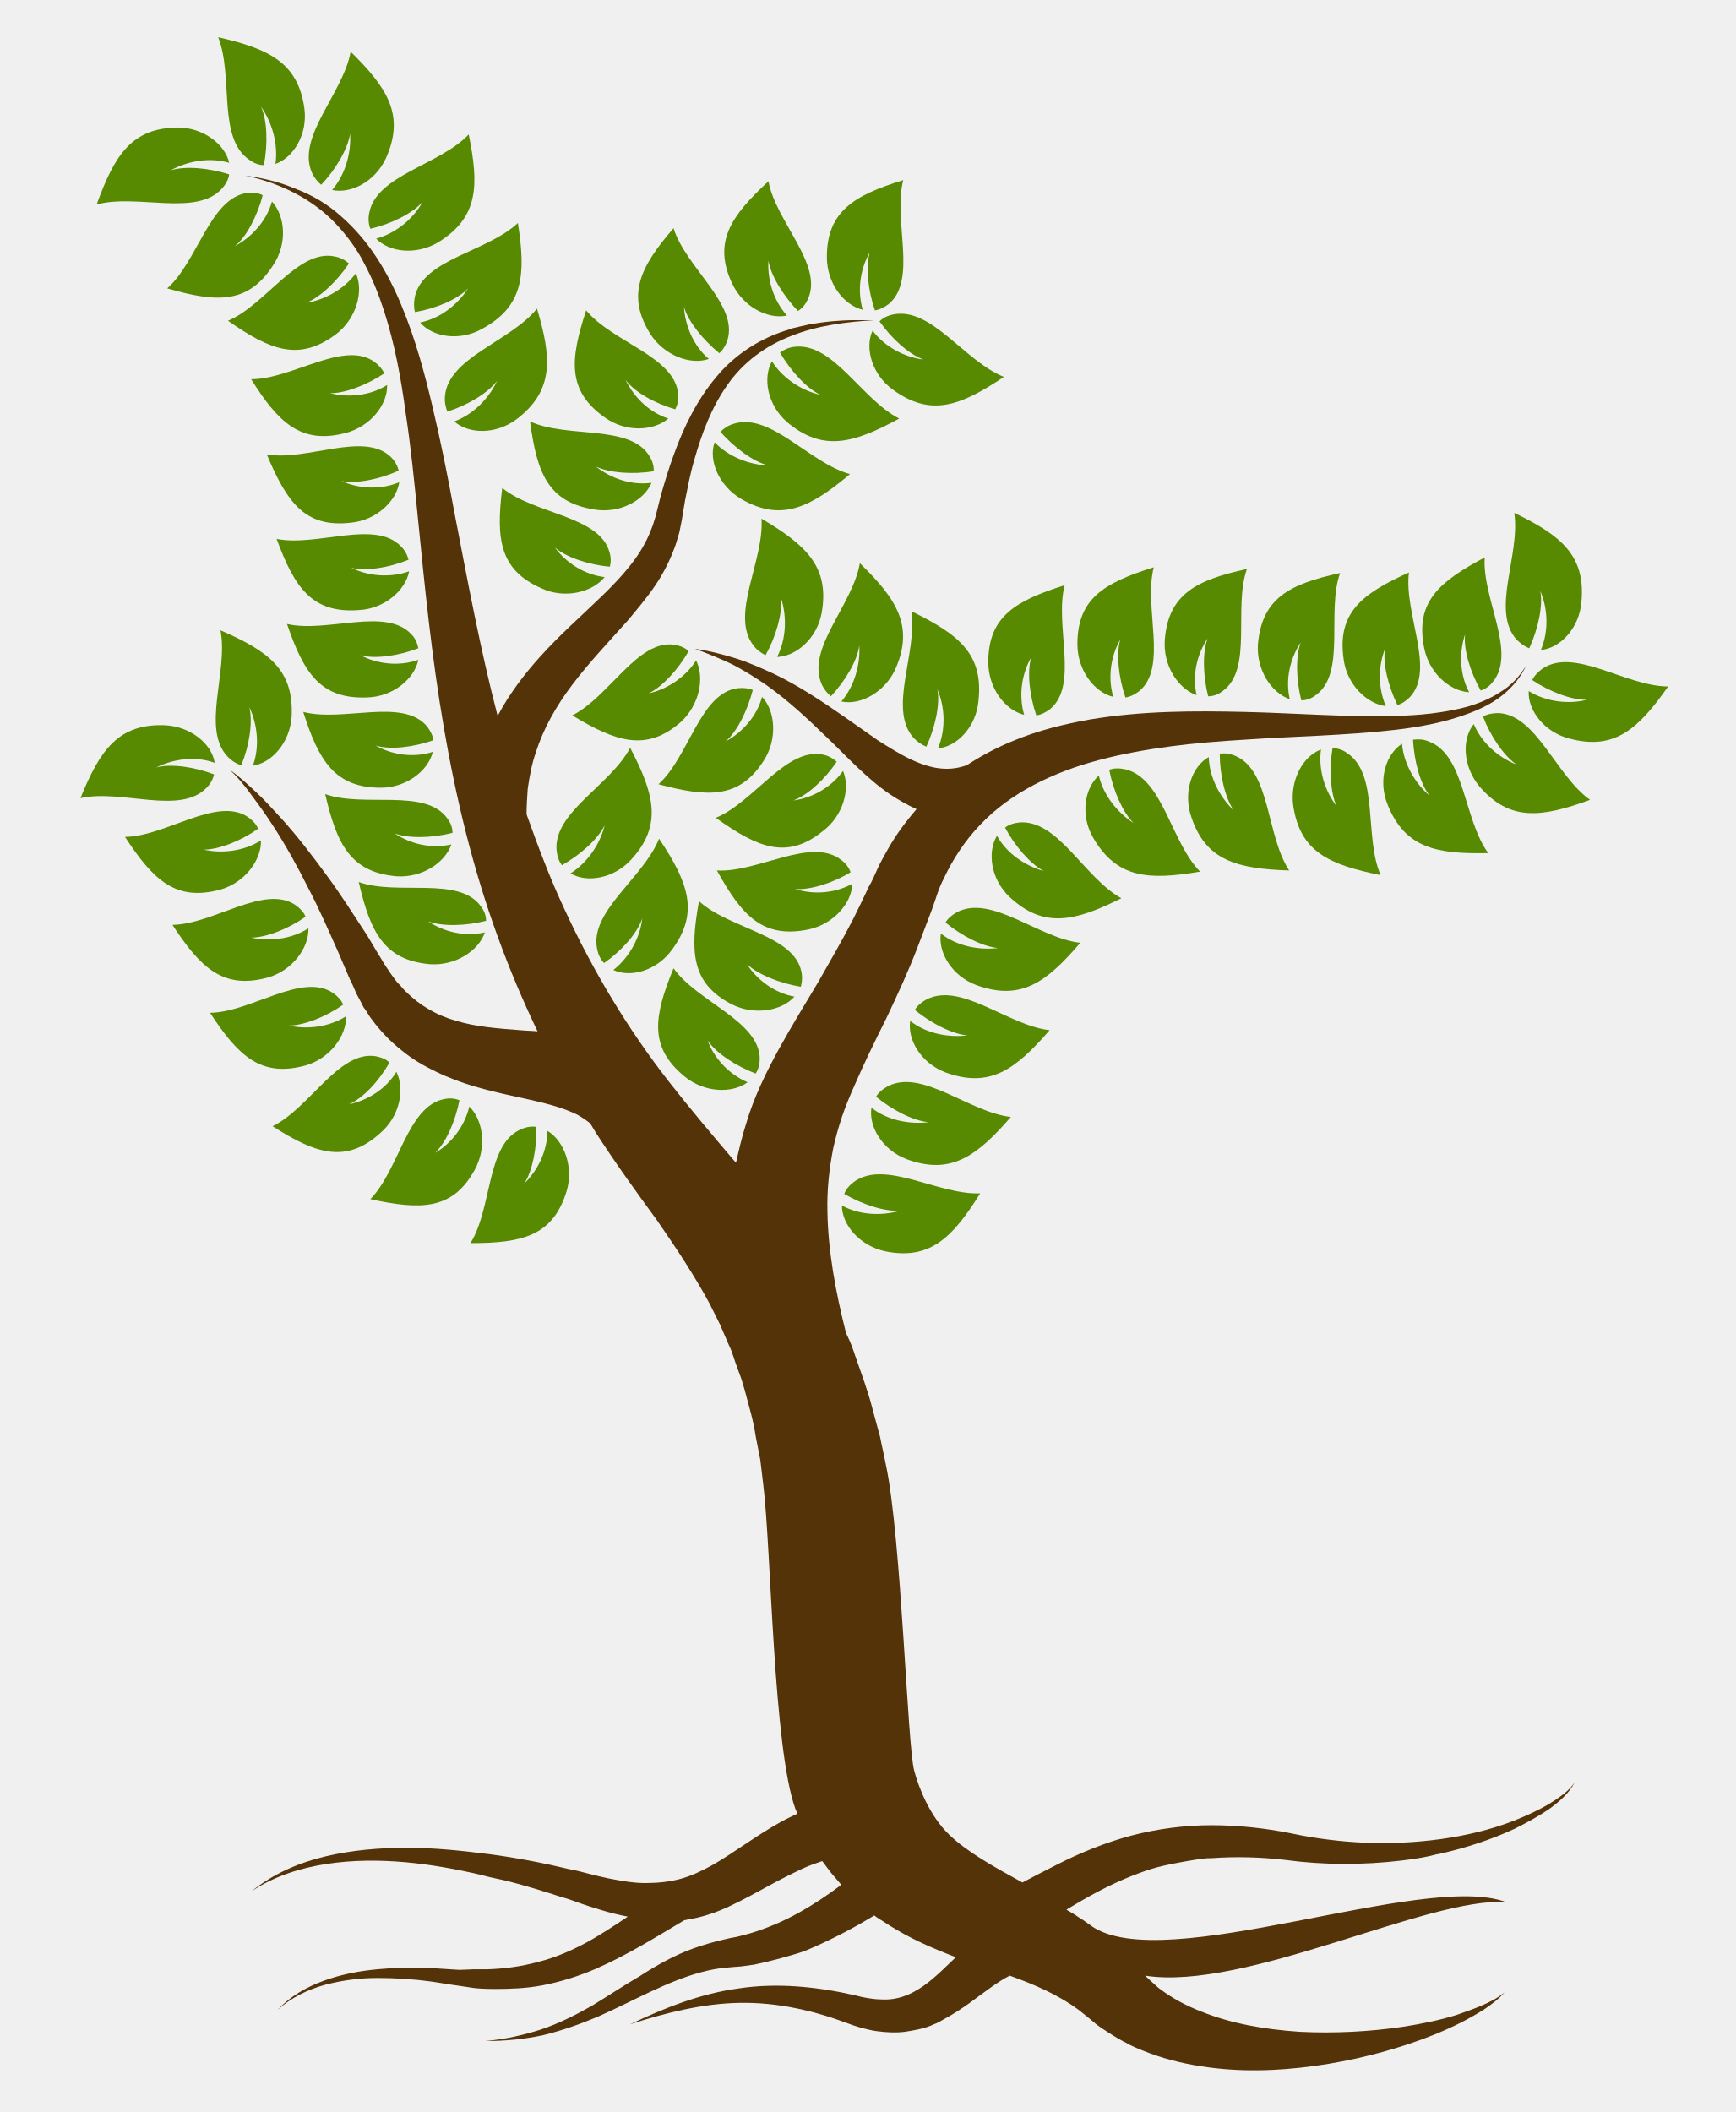
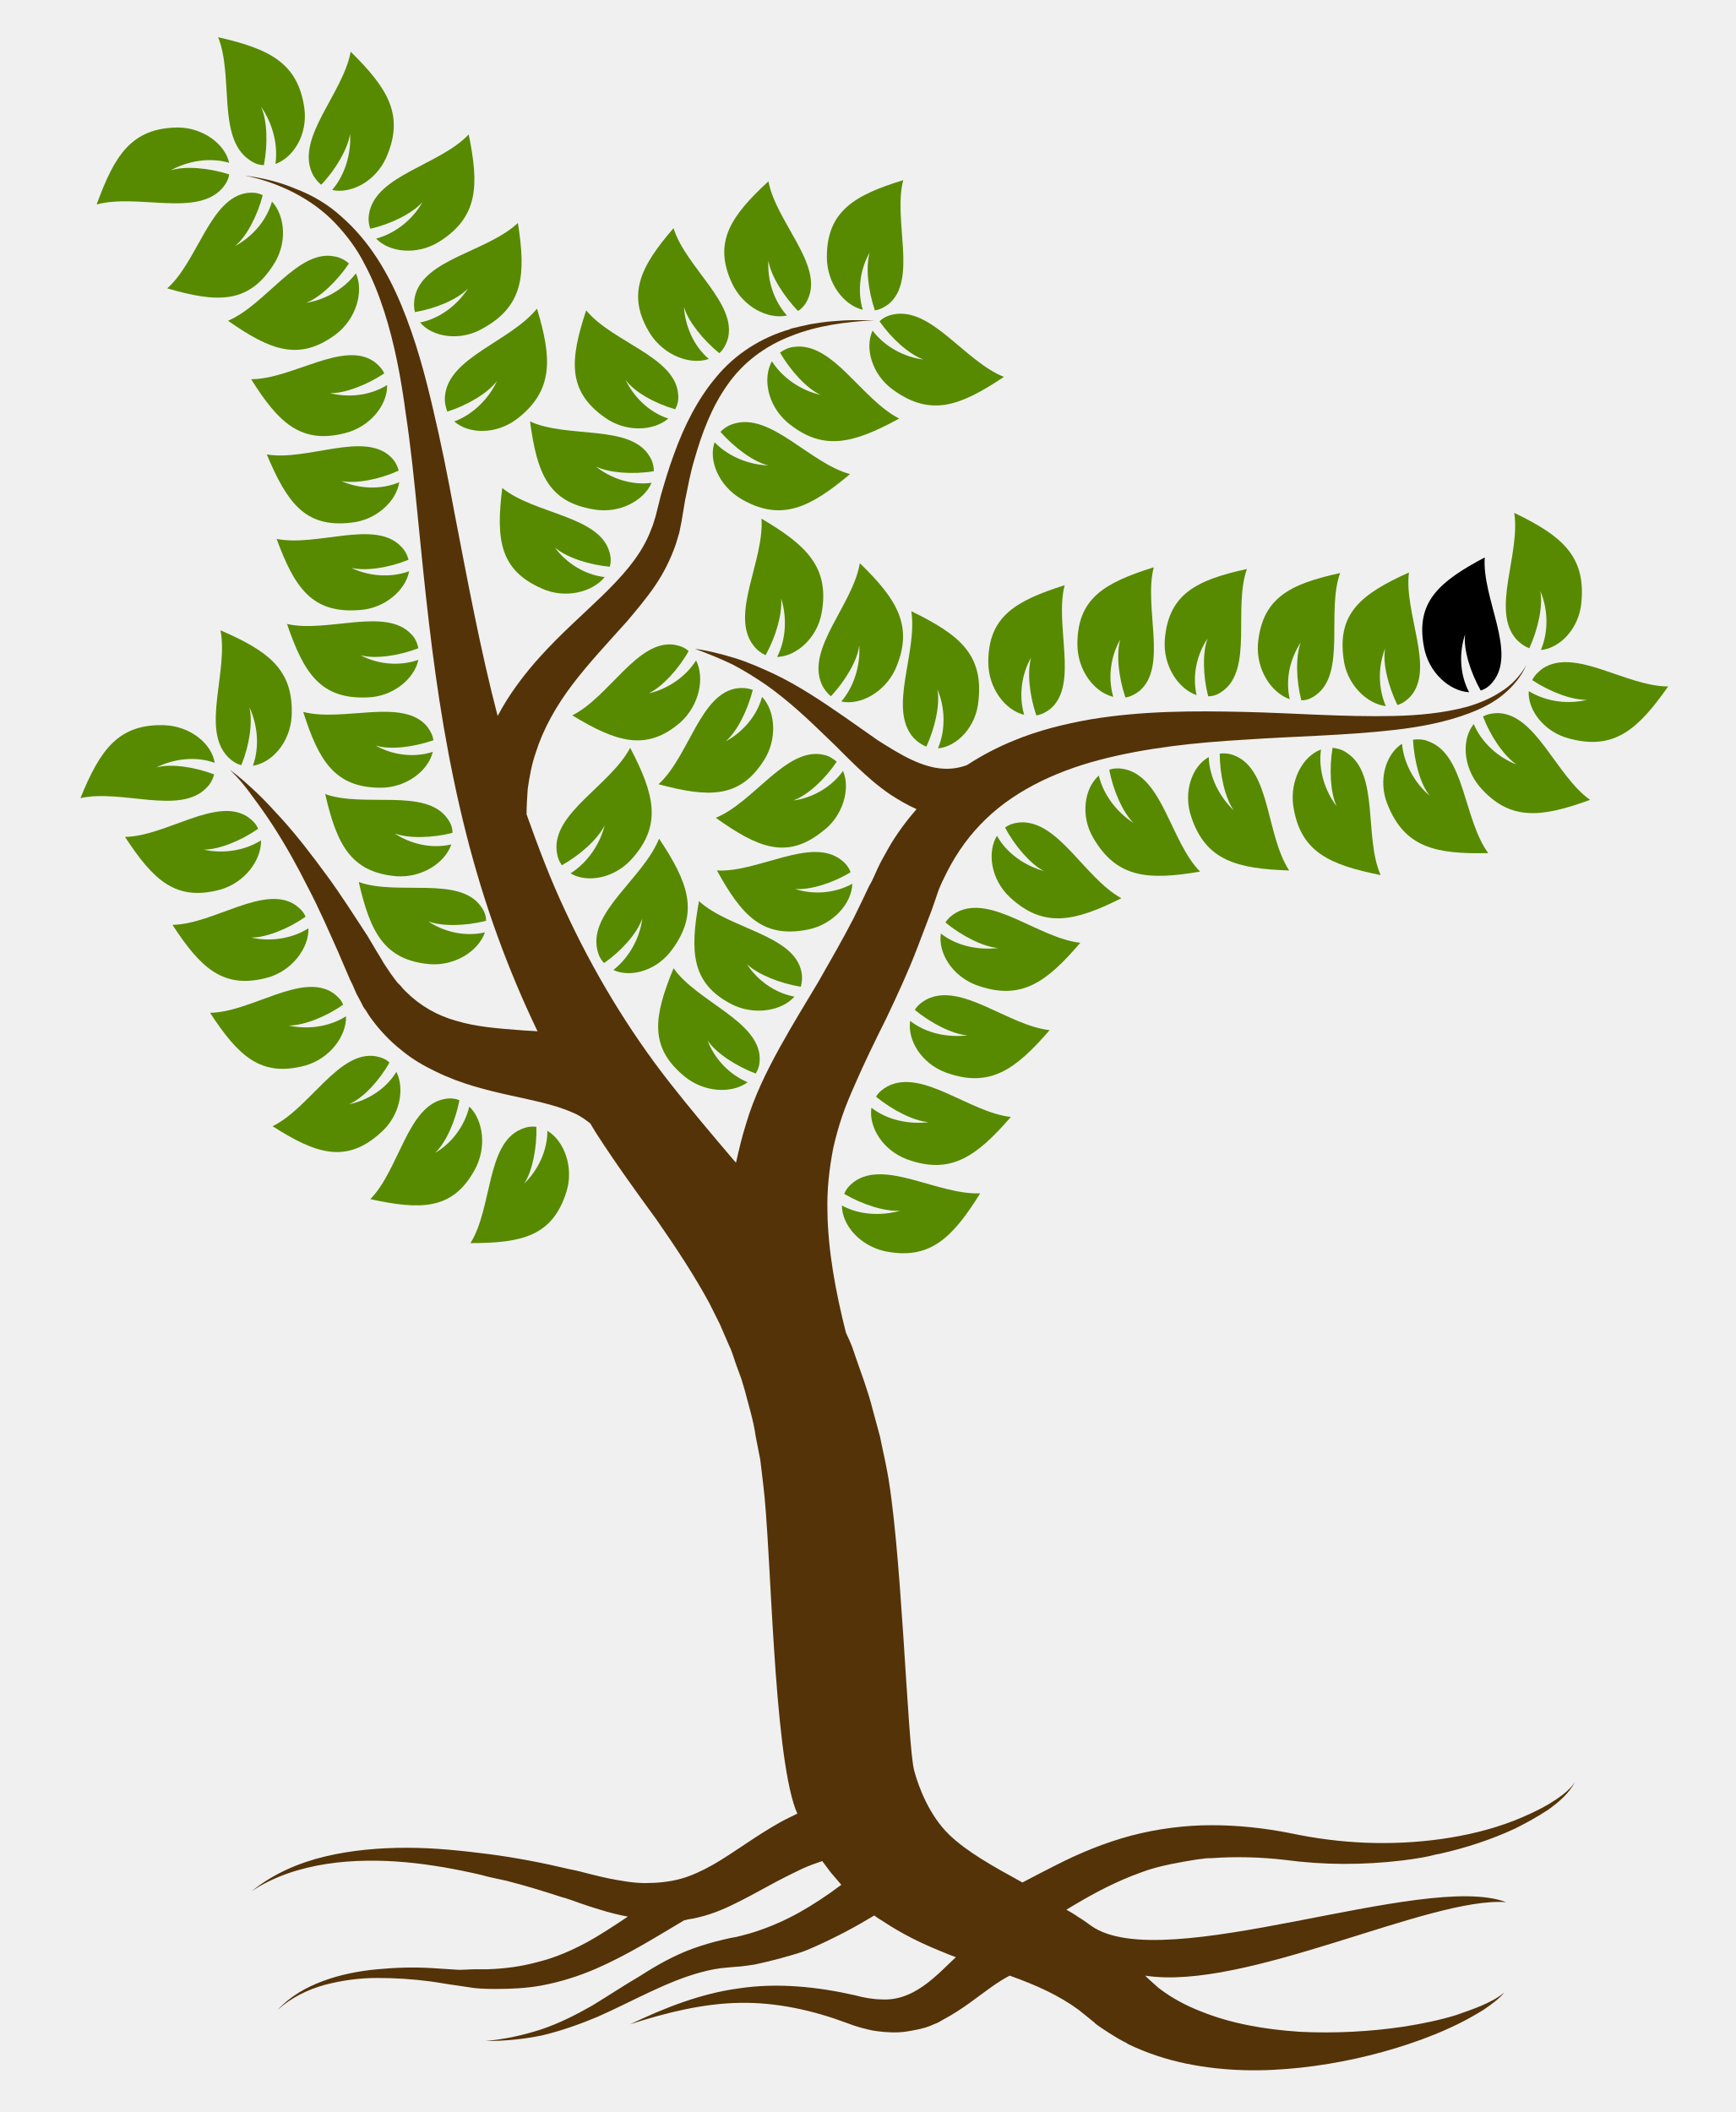
<svg xmlns="http://www.w3.org/2000/svg" id="master-artboard" viewBox="0 0 300 365" version="1.1" x="0px" y="0px" style="enable-background:new 0 0 336 235.2;" width="300px" height="365px">
  <rect id="ee-background" x="0" y="0" width="300" height="365" style="fill: white; fill-opacity: 0; pointer-events: none;" />
  <g transform="matrix(1, 0, 0, 1, -171.5942, -549.5652)">
-     <g>
+     <g id="L60">
      <path class="st1" d="M341,755.8c-7.3,0.3-16.4-5.9-21.8-2c-0.8,0.6-1.4,1.3-1.7,2.1c3.1,1.8,7,3.1,9.7,2.9     c-3.2,0.9-7,0.8-10.1-0.9c0,3.3,3,6.9,7.4,7.9C332.3,767.4,336.2,763.5,341,755.8z" style="fill: rgb(87, 138, 0);" />
    </g>
-     <g>
+     <g id="L59">
      <path class="st1" d="M346.3,742.6c-7.2-0.8-15.3-8.4-21.3-5.3c-0.9,0.5-1.6,1.1-2,1.8c2.8,2.3,6.5,4.2,9.1,4.4     c-3.3,0.4-7.1-0.3-9.9-2.5c-0.5,3.3,1.9,7.3,6.1,8.9C335.9,752.7,340.4,749.4,346.3,742.6z" style="fill: rgb(87, 138, 0);" />
    </g>
-     <g>
+     <g id="L58">
      <path class="st1" d="M353,727.6c-7.2-0.8-15.3-8.4-21.3-5.3c-0.9,0.5-1.6,1.1-2,1.8c2.8,2.3,6.5,4.2,9.1,4.4     c-3.3,0.4-7.1-0.3-9.9-2.5c-0.5,3.3,1.9,7.3,6.1,8.9C342.7,737.7,347.1,734.4,353,727.6z" style="fill: rgb(87, 138, 0);" />
    </g>
-     <g>
+     <g id="L57">
      <path class="st1" d="M285.5,694.5c-2.7,6.8-12.1,12.6-10.7,19.1c0.2,1,0.6,1.8,1.2,2.4c3-2.1,5.7-5.1,6.6-7.7     c-0.4,3.3-2.2,6.7-5,8.9c3,1.4,7.6,0.1,10.2-3.6C292.5,707.2,290.5,702,285.5,694.5z" style="fill: rgb(87, 138, 0);" />
    </g>
-     <g>
+     <g id="L56">
      <path class="st1" d="M280.5,678.8c-3.4,6.5-13.4,11.2-12.7,17.8c0.1,1,0.4,1.8,0.9,2.5c3.2-1.8,6.2-4.5,7.4-6.9     c-0.8,3.2-2.9,6.4-5.9,8.3c2.8,1.7,7.5,0.9,10.5-2.4C286.1,692.2,284.7,686.8,280.5,678.8z" style="fill: rgb(87, 138, 0);" />
    </g>
-     <g>
+     <g id="L55">
      <path class="st1" d="M209.7,658.5c1.4,7.1-3.4,17.1,1.3,21.9c0.7,0.7,1.5,1.2,2.3,1.4c1.4-3.4,2-7.4,1.4-10     c1.4,3,1.8,6.8,0.6,10.1c3.3-0.5,6.4-4,6.7-8.5C222.4,665.3,218,662.1,209.7,658.5z" style="fill: rgb(87, 138, 0);" />
    </g>
-     <g>
+     <g id="L54">
      <path class="st1" d="M185.5,687.5c7.1-1.6,17.2,3,21.8-1.8c0.7-0.7,1.1-1.5,1.3-2.3c-3.4-1.3-7.5-1.9-10-1.2     c3-1.5,6.8-2,10.1-0.8c-0.5-3.3-4.2-6.3-8.6-6.5C192.1,674.6,188.9,679.1,185.5,687.5z" style="fill: rgb(87, 138, 0);" />
    </g>
-     <g>
+     <g id="L53">
      <path class="st1" d="M358.3,712.5c-7.2-0.8-15.3-8.4-21.3-5.3c-0.9,0.5-1.6,1.1-2,1.8c2.8,2.3,6.5,4.2,9.1,4.4     c-3.3,0.4-7.1-0.3-9.9-2.5c-0.5,3.3,1.9,7.3,6.1,8.9C348,722.6,352.4,719.4,358.3,712.5z" style="fill: rgb(87, 138, 0);" />
    </g>
-     <g>
+     <g id="L52">
      <path class="st1" d="M365.4,704.8c-6.4-3.5-10.9-13.6-17.6-13.1c-1,0.1-1.9,0.4-2.5,0.9c1.7,3.2,4.4,6.3,6.7,7.5     c-3.2-0.9-6.4-3-8.1-6.1c-1.7,2.8-1.1,7.5,2.2,10.6C352,710.1,357.4,708.8,365.4,704.8z" style="fill: rgb(87, 138, 0);" />
    </g>
-     <g>
+     <g id="L51">
      <path class="st1" d="M379,700.2c-5.1-5.2-6.4-16.2-13-17.7c-1-0.2-1.9-0.2-2.7,0.1c0.7,3.6,2.3,7.3,4.2,9.2     c-2.8-1.8-5.2-4.8-6-8.2c-2.5,2.2-3.2,6.9-1,10.7C364.6,701.4,370.1,701.7,379,700.2z" style="fill: rgb(87, 138, 0);" />
    </g>
-     <g>
+     <g id="L50">
      <path class="st1" d="M394.4,700c-4-6.1-3.2-17.2-9.3-19.8c-0.9-0.4-1.8-0.5-2.7-0.4c0,3.6,0.9,7.6,2.4,9.8     c-2.4-2.3-4.2-5.7-4.3-9.2c-2.9,1.6-4.5,6.1-3,10.4C380,698.3,385.4,699.7,394.4,700z" style="fill: rgb(87, 138, 0);" />
    </g>
-     <g>
+     <g id="L49">
      <path class="st1" d="M410.2,700.8c-2.9-6.7-0.2-17.4-5.8-21.1c-0.8-0.6-1.7-0.8-2.5-0.9c-0.6,3.6-0.4,7.7,0.7,10.1     c-2-2.6-3.2-6.3-2.7-9.8c-3.1,1.1-5.4,5.3-4.8,9.7C396.3,696.8,401.3,699,410.2,700.8z" style="fill: rgb(87, 138, 0);" />
    </g>
-     <g>
+     <g id="L48">
      <path class="st1" d="M428.8,697c-4.3-5.9-4-17-10.3-19.3c-0.9-0.4-1.8-0.4-2.7-0.3c0.2,3.6,1.2,7.6,2.9,9.7     c-2.5-2.1-4.5-5.5-4.8-9c-2.8,1.8-4.2,6.3-2.5,10.5C414.4,696.1,419.8,697.2,428.8,697z" style="fill: rgb(87, 138, 0);" />
    </g>
-     <g>
+     <g id="L47">
      <path class="st1" d="M446.4,687.8c-5.9-4.2-9.3-14.8-15.9-15c-1,0-1.9,0.2-2.6,0.6c1.3,3.4,3.6,6.8,5.8,8.3c-3.1-1.2-6-3.7-7.4-7     c-2.1,2.6-1.9,7.3,1,10.8C432.5,691.5,437.9,690.9,446.4,687.8z" style="fill: rgb(87, 138, 0);" />
    </g>
-     <g>
+     <g id="L46">
      <path class="st1" d="M459.9,668.2c-7.3,0-16.1-6.8-21.7-3.1c-0.8,0.6-1.4,1.2-1.8,2c3,2,6.9,3.5,9.5,3.4c-3.2,0.8-7,0.4-10.1-1.5     c-0.2,3.3,2.7,7.1,7,8.2C450.6,679.3,454.7,675.6,459.9,668.2z" style="fill: rgb(87, 138, 0);" />
    </g>
-     <g>
+     <g id="L45">
      <path class="st1" d="M433.3,638.2c1.1,7.2-4.1,16.9,0.4,21.9c0.7,0.7,1.4,1.2,2.2,1.5c1.5-3.3,2.4-7.3,1.9-9.9     c1.3,3,1.5,6.9,0.1,10.2c3.3-0.3,6.6-3.7,7-8.2C445.7,645.6,441.4,642.1,433.3,638.2z" style="fill: rgb(87, 138, 0);" />
    </g>
-     <g>
+     <g id="L44">
      <path class="st1" d="M329.1,655.2c1.1,7.2-4.1,16.9,0.4,21.9c0.7,0.7,1.4,1.2,2.2,1.5c1.5-3.3,2.4-7.3,1.9-9.9     c1.3,3,1.5,6.9,0.1,10.2c3.3-0.3,6.6-3.7,7-8.2C341.6,662.6,337.3,659.2,329.1,655.2z" style="fill: rgb(87, 138, 0);" />
    </g>
-     <g>
+     <g id="L43">
      <path class="st1" d="M320.2,646.9c-1.2,7.2-9.3,14.7-6.6,20.9c0.4,0.9,1,1.6,1.6,2.1c2.5-2.7,4.6-6.2,4.9-8.8     c0.2,3.3-0.8,7-3.1,9.7c3.2,0.7,7.4-1.5,9.3-5.5C329.6,657.9,326.7,653.2,320.2,646.9z" style="fill: rgb(87, 138, 0);" />
    </g>
-     <g>
+     <g id="L42">
      <path class="st1" d="M303.2,639.2c0.5,7.3-5.5,16.6-1.4,21.9c0.6,0.8,1.3,1.3,2.1,1.7c1.8-3.2,2.9-7.1,2.7-9.8     c1,3.1,0.9,7-0.7,10.1c3.3-0.1,6.9-3.2,7.7-7.6C315,647.6,311,643.8,303.2,639.2z" style="fill: rgb(87, 138, 0);" />
    </g>
-     <g>
+     <g id="L41">
      <path class="st1" d="M318.5,631.5c-7-1.9-13.7-10.7-20.1-8.7c-1,0.3-1.7,0.8-2.3,1.4c2.4,2.7,5.7,5.2,8.3,5.8     c-3.3-0.1-6.9-1.5-9.3-4c-1.1,3.1,0.7,7.5,4.6,9.8C306.6,639.8,311.6,637.3,318.5,631.5z" style="fill: rgb(87, 138, 0);" />
    </g>
-     <g>
+     <g id="L40">
      <path class="st1" d="M264.4,602.9c-4.6,5.7-15.3,8.4-15.9,15.1c-0.1,1,0.1,1.9,0.4,2.7c3.5-1.1,7-3.2,8.6-5.3     c-1.4,3-4.1,5.8-7.4,7c2.5,2.2,7.2,2.3,10.8-0.4C267.3,617.1,267,611.5,264.4,602.9z" style="fill: rgb(87, 138, 0);" />
    </g>
-     <g>
+     <g id="L39">
      <path class="st1" d="M261.1,588.1c-5.3,5-16.3,6.2-17.8,12.7c-0.2,1-0.2,1.9,0,2.7c3.6-0.6,7.4-2.2,9.2-4.1     c-1.8,2.8-4.8,5.2-8.3,5.9c2.1,2.5,6.8,3.3,10.7,1.1C262.1,602.5,262.5,597,261.1,588.1z" style="fill: rgb(87, 138, 0);" />
    </g>
-     <g>
+     <g id="L38">
      <path class="st1" d="M252.6,572.8c-5,5.3-16,7-17.2,13.6c-0.2,1-0.1,1.9,0.2,2.7c3.5-0.8,7.2-2.6,9-4.6c-1.6,2.9-4.6,5.4-8,6.3     c2.3,2.4,7,2.9,10.8,0.6C254.3,587.1,254.4,581.6,252.6,572.8z" style="fill: rgb(87, 138, 0);" />
    </g>
-     <g>
+     <g id="L37">
      <path class="st1" d="M232.2,558.5c-1.3,7.2-9.4,14.7-6.7,20.9c0.4,0.9,1,1.6,1.6,2.1c2.5-2.6,4.6-6.2,5-8.8     c0.2,3.3-0.8,7-3.1,9.7c3.2,0.7,7.4-1.4,9.3-5.5C241.6,569.5,238.6,564.8,232.2,558.5z" style="fill: rgb(87, 138, 0);" />
    </g>
-     <g>
+     <g id="L36">
      <path class="st1" d="M209.3,556c2.7,6.8-0.2,17.4,5.4,21.2c0.8,0.6,1.7,0.9,2.5,0.9c0.7-3.6,0.6-7.7-0.5-10.1     c1.9,2.7,3,6.4,2.5,9.9c3.1-1.1,5.6-5.1,5-9.6C223.1,560.4,218.1,558,209.3,556z" style="fill: rgb(87, 138, 0);" />
    </g>
-     <g>
+     <g id="L35">
      <path class="st1" d="M188.3,584.9c7-1.9,17.3,2.2,21.7-2.8c0.7-0.8,1.1-1.6,1.2-2.4c-3.5-1.1-7.5-1.5-10.1-0.7     c2.9-1.6,6.7-2.3,10.1-1.3c-0.7-3.2-4.5-6.1-8.9-6.1C194.3,571.7,191.4,576.4,188.3,584.9z" style="fill: rgb(87, 138, 0);" />
    </g>
-     <g>
+     <g id="L34">
      <path class="st1" d="M327,621.9c-6.5-3.3-11.4-13.2-18.1-12.4c-1,0.1-1.8,0.5-2.5,1c1.8,3.1,4.6,6.2,7,7.3     c-3.2-0.7-6.5-2.8-8.4-5.8c-1.6,2.9-0.8,7.5,2.6,10.5C313.8,627.7,319.1,626.2,327,621.9z" style="fill: rgb(87, 138, 0);" />
    </g>
-     <g>
+     <g id="L33">
      <path class="st1" d="M345.1,614.7c-6.8-2.7-12.5-12.1-19.1-10.8c-1,0.2-1.8,0.6-2.4,1.2c2.1,3,5.1,5.7,7.6,6.6     c-3.3-0.4-6.7-2.2-8.8-5c-1.4,3-0.1,7.6,3.5,10.2C332.5,621.7,337.6,619.7,345.1,614.7z" style="fill: rgb(87, 138, 0);" />
    </g>
-     <g>
+     <g id="L32">
      <path class="st1" d="M193.2,694.2c7.1-0.1,15.9-7.1,21.3-3.4c0.8,0.6,1.4,1.2,1.7,2c-3,2.1-6.8,3.6-9.4,3.6     c3.1,0.7,6.9,0.3,9.9-1.6c0.1,3.4-2.8,7.3-7,8.5C202,705.4,198.1,701.7,193.2,694.2z" style="fill: rgb(87, 138, 0);" />
    </g>
-     <g>
+     <g id="L31">
      <path class="st1" d="M201.4,709.4c7.1-0.1,15.9-7.1,21.3-3.4c0.8,0.6,1.4,1.2,1.7,2c-3,2.1-6.8,3.6-9.4,3.6     c3.1,0.7,6.9,0.3,9.9-1.6c0.1,3.4-2.8,7.3-7,8.5C210.2,720.6,206.3,716.9,201.4,709.4z" style="fill: rgb(87, 138, 0);" />
    </g>
-     <g>
+     <g id="L30">
      <path class="st1" d="M207.9,724.6c7.1-0.1,15.9-7.1,21.3-3.4c0.8,0.6,1.4,1.2,1.7,2c-3,2.1-6.8,3.6-9.4,3.6     c3.1,0.7,6.9,0.3,9.9-1.6c0.1,3.4-2.8,7.3-7,8.5C216.7,735.8,212.8,732.1,207.9,724.6z" style="fill: rgb(87, 138, 0);" />
    </g>
-     <g>
+     <g id="L29">
      <path class="st1" d="M218.7,744.2c6.4-3.1,11.4-13.1,17.8-12.1c1,0.2,1.8,0.5,2.4,1.1c-1.8,3.2-4.6,6.2-7,7.2     c3.1-0.6,6.4-2.6,8.2-5.6c1.5,3,0.6,7.7-2.8,10.6C231.4,750.7,226.2,749,218.7,744.2z" style="fill: rgb(87, 138, 0);" />
    </g>
-     <g>
+     <g id="L28">
      <path class="st1" d="M235.6,756.8c5-5.1,6.4-16.1,12.8-17.3c1-0.2,1.8-0.1,2.6,0.2c-0.7,3.6-2.3,7.3-4.2,9.1     c2.8-1.6,5.1-4.6,5.9-8c2.4,2.3,3.1,7.1,0.9,11C249.8,758.7,244.3,758.7,235.6,756.8z" style="fill: rgb(87, 138, 0);" />
    </g>
-     <g>
+     <g id="L27">
      <path class="st1" d="M252.9,764.4c3.8-6,2.7-17.2,8.8-19.7c0.9-0.4,1.8-0.5,2.6-0.4c0.1,3.6-0.7,7.7-2.1,9.8c2.3-2.2,4-5.6,4-9.1     c2.9,1.7,4.6,6.3,3.3,10.5C267.1,763.2,261.8,764.4,252.9,764.4z" style="fill: rgb(87, 138, 0);" />
    </g>
-     <g>
+     <g id="L26">
      <path class="st1" d="M355.6,650.7c-1.8,6.9,2.5,17.2-2.5,21.4c-0.8,0.6-1.6,1-2.4,1.1c-1.2-3.5-1.6-7.5-0.9-10     c-1.6,2.8-2.2,6.5-1.2,9.9c-3.3-0.8-6.2-4.6-6.2-9.1C342.4,656.1,347.1,653.4,355.6,650.7z" style="fill: rgb(87, 138, 0);" />
    </g>
-     <g>
+     <g id="L25">
      <path class="st1" d="M327.7,580.7c-1.8,6.9,2.5,17.2-2.5,21.4c-0.8,0.6-1.6,1-2.4,1.1c-1.2-3.5-1.6-7.5-0.9-10     c-1.6,2.8-2.2,6.5-1.2,9.9c-3.3-0.8-6.2-4.6-6.2-9.1C314.5,586.1,319.2,583.3,327.7,580.7z" style="fill: rgb(87, 138, 0);" />
    </g>
-     <g>
+     <g id="L24">
      <path class="st1" d="M304.4,580.9c1.3,7,9.6,14.5,6.8,20.4c-0.4,0.9-1,1.6-1.7,2c-2.5-2.6-4.7-6.1-5.1-8.7     c-0.2,3.2,0.8,6.8,3.2,9.5c-3.3,0.7-7.6-1.5-9.5-5.6C294.8,591.4,297.9,586.9,304.4,580.9z" style="fill: rgb(87, 138, 0);" />
    </g>
-     <g>
+     <g id="L23">
      <path class="st1" d="M288,589c2.1,6.8,11.3,13.2,9.3,19.4c-0.3,0.9-0.8,1.7-1.4,2.2c-2.8-2.3-5.4-5.5-6.1-8     c0.2,3.2,1.6,6.7,4.3,9c-3.2,1.1-7.7-0.6-10.1-4.3C279.8,600.6,282.2,595.7,288,589z" style="fill: rgb(87, 138, 0);" />
    </g>
-     <g>
+     <g id="L22">
      <path class="st1" d="M272.9,603.2c4.5,5.5,15.4,8,15.9,14.5c0.1,1-0.1,1.8-0.5,2.6c-3.5-1-7.1-3-8.6-5.1c1.4,2.9,4,5.6,7.4,6.7     c-2.6,2.2-7.4,2.4-11-0.2C269.6,617.1,270.1,611.7,272.9,603.2z" style="fill: rgb(87, 138, 0);" />
    </g>
-     <g>
+     <g id="L21">
      <path class="st1" d="M263.2,622.4c6.5,3,17.4,0.4,20.7,6.1c0.5,0.8,0.7,1.7,0.7,2.5c-3.6,0.6-7.7,0.3-10-0.8     c2.5,2,6.1,3.3,9.6,2.8c-1.3,3.1-5.6,5.4-10,4.6C266.3,636.3,264.4,631.3,263.2,622.4z" style="fill: rgb(87, 138, 0);" />
    </g>
-     <g>
+     <g id="L20">
      <path class="st1" d="M258.4,633.9c5.5,4.5,16.7,4.8,18.5,11c0.3,0.9,0.3,1.8,0.1,2.6c-3.6-0.3-7.5-1.6-9.5-3.3     c1.9,2.6,5.1,4.7,8.6,5.1c-2.1,2.6-6.8,3.8-10.8,2C257.9,648.1,257.3,642.7,258.4,633.9z" style="fill: rgb(87, 138, 0);" />
    </g>
-     <g>
+     <g id="L19">
      <path class="st1" d="M200.5,599.4c5.3-4.7,7.4-15.7,13.9-16.5c1-0.1,1.8,0,2.6,0.4c-0.9,3.5-2.8,7.2-4.8,8.8     c2.8-1.5,5.4-4.2,6.4-7.7c2.3,2.5,2.7,7.3,0.2,11C214.5,602.1,209.1,601.9,200.5,599.4z" style="fill: rgb(87, 138, 0);" />
    </g>
-     <g>
+     <g id="L18">
      <path class="st1" d="M211,605c6.6-2.8,12.1-12.5,18.5-11.1c1,0.2,1.7,0.6,2.4,1.2c-2,3-5,5.9-7.4,6.8c3.2-0.5,6.5-2.3,8.6-5.1     c1.4,3.1,0.1,7.8-3.4,10.5C223.3,612.1,218.3,610.1,211,605z" style="fill: rgb(87, 138, 0);" />
    </g>
-     <g>
+     <g id="L17">
      <path class="st1" d="M215,615.1c7.1,0,16-6.8,21.3-3c0.8,0.6,1.4,1.3,1.7,2c-3,2-6.9,3.5-9.4,3.4c3.1,0.8,6.9,0.5,9.9-1.4     c0.1,3.4-2.9,7.2-7.2,8.3C223.6,626.4,219.7,622.6,215,615.1z" style="fill: rgb(87, 138, 0);" />
    </g>
-     <g>
+     <g id="L16">
      <path class="st1" d="M217.7,628.1c7,1.2,16.9-4.1,21.5,0.5c0.7,0.7,1.1,1.5,1.3,2.3c-3.3,1.5-7.3,2.3-9.9,1.8     c2.9,1.3,6.7,1.6,10,0.2c-0.5,3.3-4,6.6-8.4,7C224.3,640.8,221.2,636.4,217.7,628.1z" style="fill: rgb(87, 138, 0);" />
    </g>
-     <g>
+     <g id="L15">
      <path class="st1" d="M219.4,642.7c7,1.4,17-3.4,21.5,1.3c0.7,0.7,1.1,1.5,1.3,2.3c-3.4,1.4-7.4,2-9.9,1.4c2.9,1.4,6.6,1.8,10,0.6     c-0.6,3.3-4.3,6.5-8.7,6.7C225.5,655.6,222.5,651.1,219.4,642.7z" style="fill: rgb(87, 138, 0);" />
    </g>
-     <g>
+     <g id="L14">
      <path class="st1" d="M221.2,657.4c6.9,1.6,17.1-3,21.5,1.8c0.7,0.7,1,1.5,1.2,2.4c-3.4,1.3-7.5,1.9-10,1.2c2.8,1.5,6.6,2,10,0.8     c-0.7,3.3-4.4,6.4-8.9,6.5C227,670.4,224.1,665.9,221.2,657.4z" style="fill: rgb(87, 138, 0);" />
    </g>
-     <g>
+     <g id="L13">
      <path class="st1" d="M224,672.6c6.9,1.8,17.2-2.5,21.4,2.5c0.6,0.8,1,1.6,1.1,2.4c-3.5,1.2-7.5,1.7-10,0.9     c2.8,1.6,6.5,2.2,9.9,1.1c-0.8,3.3-4.6,6.2-9,6.2C229.5,685.7,226.7,681.1,224,672.6z" style="fill: rgb(87, 138, 0);" />
    </g>
-     <g>
+     <g id="L12">
      <path class="st1" d="M227.8,686.8c6.7,2.4,17.3-1.1,21.1,4.2c0.6,0.8,0.9,1.6,0.9,2.5c-3.5,0.9-7.6,1-10,0.1     c2.7,1.8,6.3,2.7,9.8,1.9c-1.1,3.2-5.1,5.8-9.5,5.5C232.2,700.3,229.8,695.5,227.8,686.8z" style="fill: rgb(87, 138, 0);" />
    </g>
-     <g>
+     <g id="L11">
      <path class="st1" d="M233.6,702c6.7,2.4,17.3-1.1,21.1,4.2c0.6,0.8,0.9,1.6,0.9,2.5c-3.5,0.9-7.6,1-10,0.1     c2.7,1.8,6.3,2.7,9.8,1.9c-1.1,3.2-5.1,5.8-9.5,5.5C238,715.5,235.6,710.7,233.6,702z" style="fill: rgb(87, 138, 0);" />
    </g>
-     <g>
+     <g id="L10">
      <path class="st1" d="M270.5,673.2c6.4-3.2,11.3-13.2,17.7-12.2c1,0.2,1.8,0.5,2.4,1.1c-1.8,3.2-4.6,6.2-6.9,7.3     c3.1-0.7,6.3-2.7,8.2-5.7c1.5,3,0.6,7.7-2.7,10.7C283.3,679.5,278.1,677.8,270.5,673.2z" style="fill: rgb(87, 138, 0);" />
    </g>
-     <g>
+     <g id="L9">
      <path class="st1" d="M285.4,685.1c5.3-4.8,7.2-15.8,13.7-16.6c1-0.1,1.8,0,2.6,0.3c-0.9,3.5-2.7,7.2-4.7,8.9     c2.8-1.5,5.4-4.3,6.3-7.7c2.3,2.4,2.7,7.3,0.3,11C299.4,687.6,294,687.4,285.4,685.1z" style="fill: rgb(87, 138, 0);" />
    </g>
-     <g>
+     <g id="L8">
      <path class="st1" d="M295.3,690.9c6.6-2.7,12.2-12.3,18.6-10.9c1,0.2,1.7,0.7,2.3,1.2c-2,3-5,5.8-7.5,6.7     c3.2-0.4,6.5-2.2,8.6-5.1c1.3,3.1,0,7.8-3.5,10.4C307.6,698.2,302.6,696.1,295.3,690.9z" style="fill: rgb(87, 138, 0);" />
    </g>
-     <g>
+     <g id="L7">
      <path class="st1" d="M295.5,700c7.1,0.4,16.3-5.9,21.5-1.8c0.8,0.6,1.3,1.3,1.6,2.1c-3.1,1.9-7,3.1-9.6,2.9     c3.1,1,6.8,0.8,9.9-0.9c-0.1,3.4-3.3,7-7.6,7.9C303.4,711.8,299.8,707.8,295.5,700z" style="fill: rgb(87, 138, 0);" />
    </g>
-     <g>
+     <g id="L6">
      <path class="st1" d="M292.4,705.3c5.2,4.8,16.4,5.8,17.7,12.2c0.2,1,0.1,1.8-0.1,2.6c-3.6-0.6-7.4-2.1-9.3-3.9     c1.7,2.7,4.8,5,8.2,5.6c-2.2,2.5-7,3.3-10.9,1.3C291.1,719.5,290.8,714.1,292.4,705.3z" style="fill: rgb(87, 138, 0);" />
    </g>
-     <g>
+     <g id="L5">
      <path class="st1" d="M288,716.9c4.1,5.8,14.8,9.1,14.9,15.6c0,1-0.2,1.8-0.7,2.6c-3.4-1.3-6.8-3.5-8.3-5.7c1.1,3,3.6,5.8,6.9,7.2     c-2.7,2-7.5,1.8-10.9-1C283.7,730.5,284.6,725.2,288,716.9z" style="fill: rgb(87, 138, 0);" />
    </g>
-     <g>
+     <g id="L4">
      <path class="st1" d="M371,647.6c-1.8,6.9,2.5,17.2-2.5,21.4c-0.8,0.6-1.6,1-2.4,1.1c-1.2-3.5-1.6-7.5-0.9-10     c-1.6,2.8-2.2,6.5-1.2,9.9c-3.3-0.8-6.2-4.6-6.2-9.1C357.8,653,362.4,650.3,371,647.6z" style="fill: rgb(87, 138, 0);" />
    </g>
-     <g>
+     <g id="L3">
      <path class="st1" d="M387.1,647.9c-2.4,6.7,1.1,17.3-4.2,21.1c-0.8,0.6-1.6,0.9-2.5,0.9c-0.9-3.5-1-7.6-0.1-10     c-1.8,2.7-2.7,6.3-1.9,9.8c-3.2-1.1-5.8-5.1-5.5-9.5C373.5,652.2,378.4,649.8,387.1,647.9z" style="fill: rgb(87, 138, 0);" />
    </g>
-     <g>
+     <g id="L2">
      <path class="st1" d="M403.2,648.6c-2.4,6.7,1.1,17.3-4.2,21.1c-0.8,0.6-1.6,0.9-2.5,0.9c-0.9-3.5-1-7.6-0.1-10     c-1.8,2.7-2.7,6.3-1.9,9.8c-3.2-1.1-5.8-5.1-5.5-9.5C389.7,652.9,394.5,650.5,403.2,648.6z" style="fill: rgb(87, 138, 0);" />
    </g>
-     <g>
+     <g id="L1">
      <path class="st1" d="M415.1,648.5c-0.9,7.1,4.6,16.7,0.2,21.5c-0.7,0.7-1.4,1.2-2.2,1.4c-1.6-3.3-2.6-7.3-2.1-9.8     c-1.2,3-1.3,6.7,0.1,10c-3.3-0.4-6.8-3.8-7.3-8.2C402.7,655.5,406.9,652.2,415.1,648.5z" style="fill: rgb(87, 138, 0);" />
    </g>
-     <g>
-       <path class="st1" d="M428.2,645.9c-0.5,7.1,5.6,16.4,1.4,21.5c-0.6,0.8-1.4,1.3-2.1,1.5c-1.8-3.2-3-7.1-2.7-9.7     c-1,3-1,6.8,0.7,10c-3.4-0.2-7-3.4-7.8-7.8C416.2,653.6,420.3,650.1,428.2,645.9z" style="fill: rgb(87, 138, 0);" />
+     <g id="L0">
+       <path id="jj" class="st1" d="M428.2,645.9c-0.5,7.1,5.6,16.4,1.4,21.5c-0.6,0.8-1.4,1.3-2.1,1.5c-1.8-3.2-3-7.1-2.7-9.7     c-1,3-1,6.8,0.7,10c-3.4-0.2-7-3.4-7.8-7.8C416.2,653.6,420.3,650.1,428.2,645.9z" />
    </g>
  </g>
  <path class="st0" d="M439.2,861.4c-1.9,1.1-3.9,2-5.9,2.8c-4.1,1.6-8.4,2.6-12.7,3.2c-8.7,1.2-17.4,0.8-25.9-1   c-4.5-0.9-9.1-1.4-13.7-1.4c-4.6,0-9.3,0.6-13.9,1.8c-4.5,1.2-8.9,3-13,5.1c-2,1-3.9,2-5.8,3c-5.1-2.8-9.6-5.3-12.7-8.3   c-3.3-3.2-5.2-8-6-11c-1.2-4.3-2.2-40.2-4.9-52.9c-0.3-1.6-0.7-3.2-1-4.8l-1.3-4.8c-0.8-3.2-2-6.3-3.1-9.5   c-0.1-0.4-0.3-0.8-0.4-1.2l-0.5-1.2l-0.6-1.3c-1.8-7.1-3.1-14.2-3.2-20.9c-0.1-3.8,0.3-7.4,1-11c0.4-1.8,0.9-3.6,1.5-5.4   c0.6-1.8,1.4-3.7,2.2-5.5c1.6-3.7,3.5-7.6,5.5-11.6c1.9-4,3.8-8.1,5.4-12.3c0.8-2.1,1.6-4.2,2.4-6.3c0.4-1.1,0.7-2,1-2.9   c0.3-0.9,0.7-1.8,1.1-2.6c1.6-3.4,3.7-6.6,6.3-9.3c5.2-5.5,12.6-9.1,20.6-11.2c8-2.1,16.5-3,25.1-3.5c8.6-0.6,17.3-0.7,26-1.7   c4.3-0.5,8.7-1.3,12.9-2.9c2.1-0.8,4.1-1.8,5.8-3.2c1.7-1.4,3.1-3.1,4-5.1c-1.1,1.9-2.6,3.5-4.4,4.6c-1.8,1.2-3.8,2-5.8,2.6   c-4.1,1.1-8.4,1.5-12.7,1.6c-8.6,0.2-17.2-0.5-25.9-0.7c-8.7-0.2-17.6-0.2-26.6,1.3c-4.5,0.8-9,1.9-13.3,3.7   c-2.7,1.1-5.4,2.5-8,4.2c-1.4,0.5-2.7,0.7-4.2,0.6c-1.7-0.1-3.6-0.7-5.5-1.6c-1.9-0.9-3.8-2.1-5.7-3.3c-1.9-1.3-3.8-2.7-5.7-4   c-3.9-2.7-7.9-5.4-12.3-7.5c-2.2-1-4.4-2-6.7-2.7c-2.3-0.7-4.6-1.3-6.9-1.6c2.2,0.8,4.4,1.7,6.5,2.7c2.1,1.1,4,2.3,5.9,3.6   c3.8,2.7,7.1,5.8,10.5,9.1c1.7,1.6,3.3,3.3,5.1,5c1.8,1.7,3.6,3.3,5.8,4.8c1.4,0.9,2.9,1.8,4.5,2.5c-1.9,2.2-3.6,4.5-5,7   c-0.6,1.1-1.2,2.1-1.7,3.2c-0.5,1.1-1,2.3-1.5,3.1c-0.9,1.9-1.8,3.8-2.7,5.6c-1.9,3.7-4,7.3-6.1,11c-2.2,3.7-4.5,7.4-6.7,11.4   c-1.1,2-2.2,4.1-3.2,6.3c-1,2.2-1.9,4.5-2.6,6.9c-0.7,2.2-1.2,4.4-1.7,6.6c-0.1-0.1-0.1-0.1-0.2-0.2c-4-4.7-7.8-9.2-11.4-13.8   c-7.1-9.1-13.1-19.1-18-29.7c-2.5-5.3-4.6-10.9-6.6-16.5c0-1.5,0.1-2.9,0.2-4.4c0.3-2.1,0.7-4.3,1.4-6.3c1.3-4.1,3.5-8,6.3-11.7   c2.8-3.7,6.1-7.2,9.5-11c1.6-1.9,3.3-3.9,4.8-6.1c1.5-2.2,2.7-4.6,3.6-7.2c0.2-0.7,0.4-1.3,0.6-2l0.4-2l0.6-3.6   c0.5-2.4,0.9-4.7,1.6-7c1.3-4.6,3-9.1,5.7-12.9c2.7-3.9,6.6-6.8,11.1-8.5c4.5-1.8,9.4-2.4,14.3-2.7l-3.7,0c-1.2,0-2.5,0.1-3.7,0.2   c-1.2,0.1-2.5,0.3-3.7,0.5l-1.8,0.4c-0.6,0.2-1.2,0.2-1.8,0.5c-4.8,1.4-9.3,4.2-12.6,8.2c-3.3,3.9-5.6,8.6-7.3,13.3   c-0.9,2.4-1.6,4.8-2.3,7.2l-0.9,3.6l-0.5,1.6c-0.2,0.5-0.4,1-0.6,1.5c-1.7,4-4.8,7.4-8.2,10.7c-3.4,3.3-7.2,6.6-10.7,10.5   c-2.7,3-5.3,6.4-7.3,10.2c-3-11.5-5.2-23.4-7.5-35.3c-1.1-6-2.3-12-3.7-17.9c-1.4-6-3-11.9-5.4-17.7c-1.2-2.9-2.6-5.7-4.3-8.3   c-1.7-2.6-3.7-5-6.1-7.1c-2.3-2.1-5-3.7-7.9-4.8c-2.8-1.2-5.8-1.9-8.8-2.3c5.9,1.2,11.6,4,15.6,8.2c2,2.1,3.8,4.5,5.1,7.1   c1.4,2.6,2.5,5.4,3.4,8.2c1.8,5.6,2.9,11.5,3.7,17.5c0.9,5.9,1.5,11.9,2.1,18c1.2,12.1,2.4,24.2,4.5,36.4c2.1,12.2,5,24.3,9.3,36.1   c2,5.5,4.3,11,6.9,16.4c-1-0.1-2-0.1-3-0.2c-4-0.3-7.7-0.6-11-1.6c-3.3-0.9-6.3-2.6-8.8-5.1c-0.3-0.3-0.6-0.6-0.9-1l-0.5-0.5   l-0.4-0.5l-0.8-1.1l-0.8-1.2l-0.4-0.6l-0.4-0.7l-0.8-1.3l-1.6-2.7c-2.3-3.5-4.5-7-7-10.4c-2.5-3.4-5-6.7-7.8-9.8   c-1.4-1.5-2.8-3.1-4.3-4.5c-1.5-1.4-3-2.8-4.7-4c1.5,1.4,2.8,3,4,4.7c1.2,1.6,2.4,3.3,3.5,5c2.2,3.4,4.2,7,6,10.6   c1.9,3.6,3.5,7.3,5.2,11.1l1.2,2.8l0.6,1.4l0.3,0.7l0.4,0.8l0.7,1.6l0.8,1.5l0.4,0.8l0.5,0.7c0.3,0.5,0.6,1,1,1.5   c1.4,1.9,3.1,3.7,5,5.2c1.9,1.6,4,2.8,6.1,3.8c4.3,2.1,8.8,3.2,12.9,4.1c4.1,0.9,8,1.7,10.8,3c1.2,0.5,2.1,1.2,2.9,1.8   c0.3,0.5,0.6,1,0.9,1.5c3.4,5.3,7.1,10.4,10.6,15.2c3.4,4.9,6.5,9.6,9.1,14.4l1.8,3.6l1.6,3.7c0.6,1.2,0.9,2.5,1.4,3.8l0.7,1.9   l0.3,1c0.1,0.3,0.2,0.7,0.3,1c0.7,2.7,1.5,5.2,1.9,8l0.8,4.1l0.5,4.2c1.4,11.1,1.7,45.6,5.6,56.2c0.1,0.2,0.2,0.4,0.3,0.7   c-1,0.5-1.9,0.9-2.8,1.4c-4.5,2.5-8.2,5.4-11.9,7.5c-1.8,1-3.7,1.9-5.6,2.4c-1.9,0.5-3.9,0.7-6,0.7c-2.1,0-4.2-0.4-6.3-0.8   c-1-0.2-2.2-0.5-3.4-0.8c-1.1-0.3-2.3-0.6-3.4-0.8c-4.6-1.1-9.3-2-13.9-2.6c-4.7-0.6-9.4-1.1-14.2-1.1c-4.7,0-9.5,0.4-14.1,1.5   c-4.6,1.1-9,3-12.7,6c3.9-2.6,8.4-4,12.9-4.7c4.5-0.7,9.2-0.7,13.7-0.3c4.4,0.4,8.8,1.2,13.1,2.2c1,0.3,2,0.5,4.3,1   c3.2,0.8,6.4,1.8,9.5,2.8c1.1,0.3,2.2,0.7,3.3,1.1c1.1,0.4,2.1,0.7,3.4,1.1c1.6,0.5,3.2,0.9,4.8,1.2c-2.4,1.6-4.8,3.2-7.2,4.5   c-2.6,1.4-5.4,2.6-8.2,3.3c-2.9,0.8-5.8,1.2-8.9,1.3l-2.3,0L251,890c-1.5-0.1-3.1-0.2-4.7-0.3c-3.2-0.2-6.3-0.1-9.5,0.2   c-3.2,0.3-6.3,0.9-9.3,2c-3,1.1-5.8,2.7-7.9,5c2.3-2.1,5.2-3.5,8.1-4.3c3-0.8,6.1-1.2,9.1-1.2c3.1,0,6.2,0.2,9.2,0.6   c1.5,0.2,3,0.5,4.6,0.7l2,0.3c1,0.2,2.6,0.3,4.5,0.3c2.7,0,5.4-0.1,8.1-0.6c3.2-0.6,6.4-1.6,9.4-2.9c5.5-2.4,10.4-5.5,15.3-8.4   c0.2,0,0.3,0,0.5-0.1c2.7-0.4,5.2-1.3,7.5-2.4c2.3-1.1,4.5-2.3,6.5-3.4c2-1.1,4-2.1,5.9-3c1.1-0.5,2.2-0.9,3.4-1.3   c0.5,0.7,1,1.3,1.5,2c0.6,0.7,1.2,1.4,1.8,2.1c-2.4,1.8-4.8,3.4-7.3,4.8c-2.7,1.5-5.5,2.7-8.5,3.6c-0.7,0.2-1.5,0.4-2.3,0.6   l-1.1,0.2l-1.3,0.3c-1.7,0.4-3.4,0.9-5.1,1.5c-3.3,1.2-6.3,2.9-9.1,4.7c-2.9,1.7-5.6,3.5-8.4,5.2c-2.8,1.6-5.8,3.1-8.8,4.1   c-3.1,1-6.3,1.7-9.6,2c3.3,0,6.6-0.3,9.9-1c3.3-0.8,6.4-1.9,9.5-3.2c6.1-2.7,11.9-6.1,17.9-7.7c1.5-0.4,3-0.7,4.5-0.8l1.1-0.1   l1.3-0.1c0.7-0.1,1.4-0.2,2.2-0.3c3.4-0.7,6.4-1.6,7.7-2c1-0.3,1.9-0.7,2.8-1.1c3.6-1.6,7-3.4,10.3-5.4c0.5,0.4,1,0.7,1.5,1   c3.3,2.2,6.6,3.8,9.8,5.1c1,0.4,1.9,0.8,2.8,1.1c-0.8,0.8-1.6,1.5-2.3,2.2c-2.2,2.1-4.4,3.8-6.8,4.6c-1.2,0.4-2.5,0.6-3.9,0.5   c-0.7,0-1.4-0.1-2.1-0.2l-1.1-0.2l-1.2-0.3c-6.6-1.5-13.5-2.2-20.1-1.2c-6.7,0.9-12.9,3.4-18.8,6.2c6.2-2,12.6-3.6,19-3.7   c6.4-0.1,12.6,1.3,18.5,3.5l1.1,0.4l1.3,0.4c0.9,0.2,1.8,0.5,2.8,0.6c1.5,0.2,3.2,0.3,4.8,0.1c1.2-0.2,3.4-0.5,5-1.3   c0.6-0.2,1.1-0.5,1.6-0.8c1.7-0.9,3.2-1.9,4.6-2.9c2.6-1.9,4.9-3.7,6.9-4.7c4.5,1.6,8.5,3.4,11.9,5.9c0.5,0.4,1,0.8,1.5,1.2   l1.1,0.9c0.1,0.1,0.2,0.1,0.2,0.2c1.1,0.9,4,2.7,5,3.2c0.2,0.1,0.5,0.2,0.7,0.4c3.3,1.6,6.7,2.7,10.1,3.4   c6.8,1.4,13.4,1.4,19.8,0.7c6.4-0.7,12.7-2.1,18.7-4.1c3-1,6-2.2,8.8-3.6c1.4-0.7,2.8-1.5,4.1-2.3c1.3-0.9,2.6-1.8,3.6-3   c-1.2,1-2.6,1.7-4,2.3c-1.4,0.6-2.9,1.1-4.3,1.6c-2.9,0.9-5.9,1.5-9,2c-6,0.9-12.2,1.2-18.1,0.9c-6-0.4-11.8-1.4-17-3.5   c-2.6-1-5-2.3-7-3.8c-0.1-0.1-0.3-0.2-0.4-0.3c-1-0.9-1.7-1.5-2.3-2.1l0,0c17.4,2.7,49.1-13.7,62.4-12.7   c-14.2-5.4-59.2,12.9-71.7,4.1c0,0,0,0,0,0c-0.7-0.5-1.5-1.1-2.2-1.5c-0.7-0.5-1.4-0.9-2.1-1.3c0.5-0.3,1-0.6,1.5-0.9   c3.7-2.2,7.4-4.1,11.3-5.5c1.3-0.5,2.7-0.9,4-1.2c1.2-0.3,5.5-1.1,6.8-1.2c0.5-0.1,1-0.1,1.4-0.1c4.2-0.3,8.5-0.2,12.8,0.3   c6.7,0.9,13.5,0.9,20.2,0.1c2.5-0.3,4.7-0.7,5.7-1c0.3-0.1,0.7-0.1,1-0.2c4.4-1,8.7-2.4,12.8-4.3c2-1,4-2.1,5.8-3.3   c1.8-1.3,3.6-2.8,4.6-4.8C442.9,859,441,860.3,439.2,861.4z" style="fill: rgb(84, 51, 8);" transform="matrix(1, 0, 0, 1, -171.5942, -549.5652)" />
</svg>
